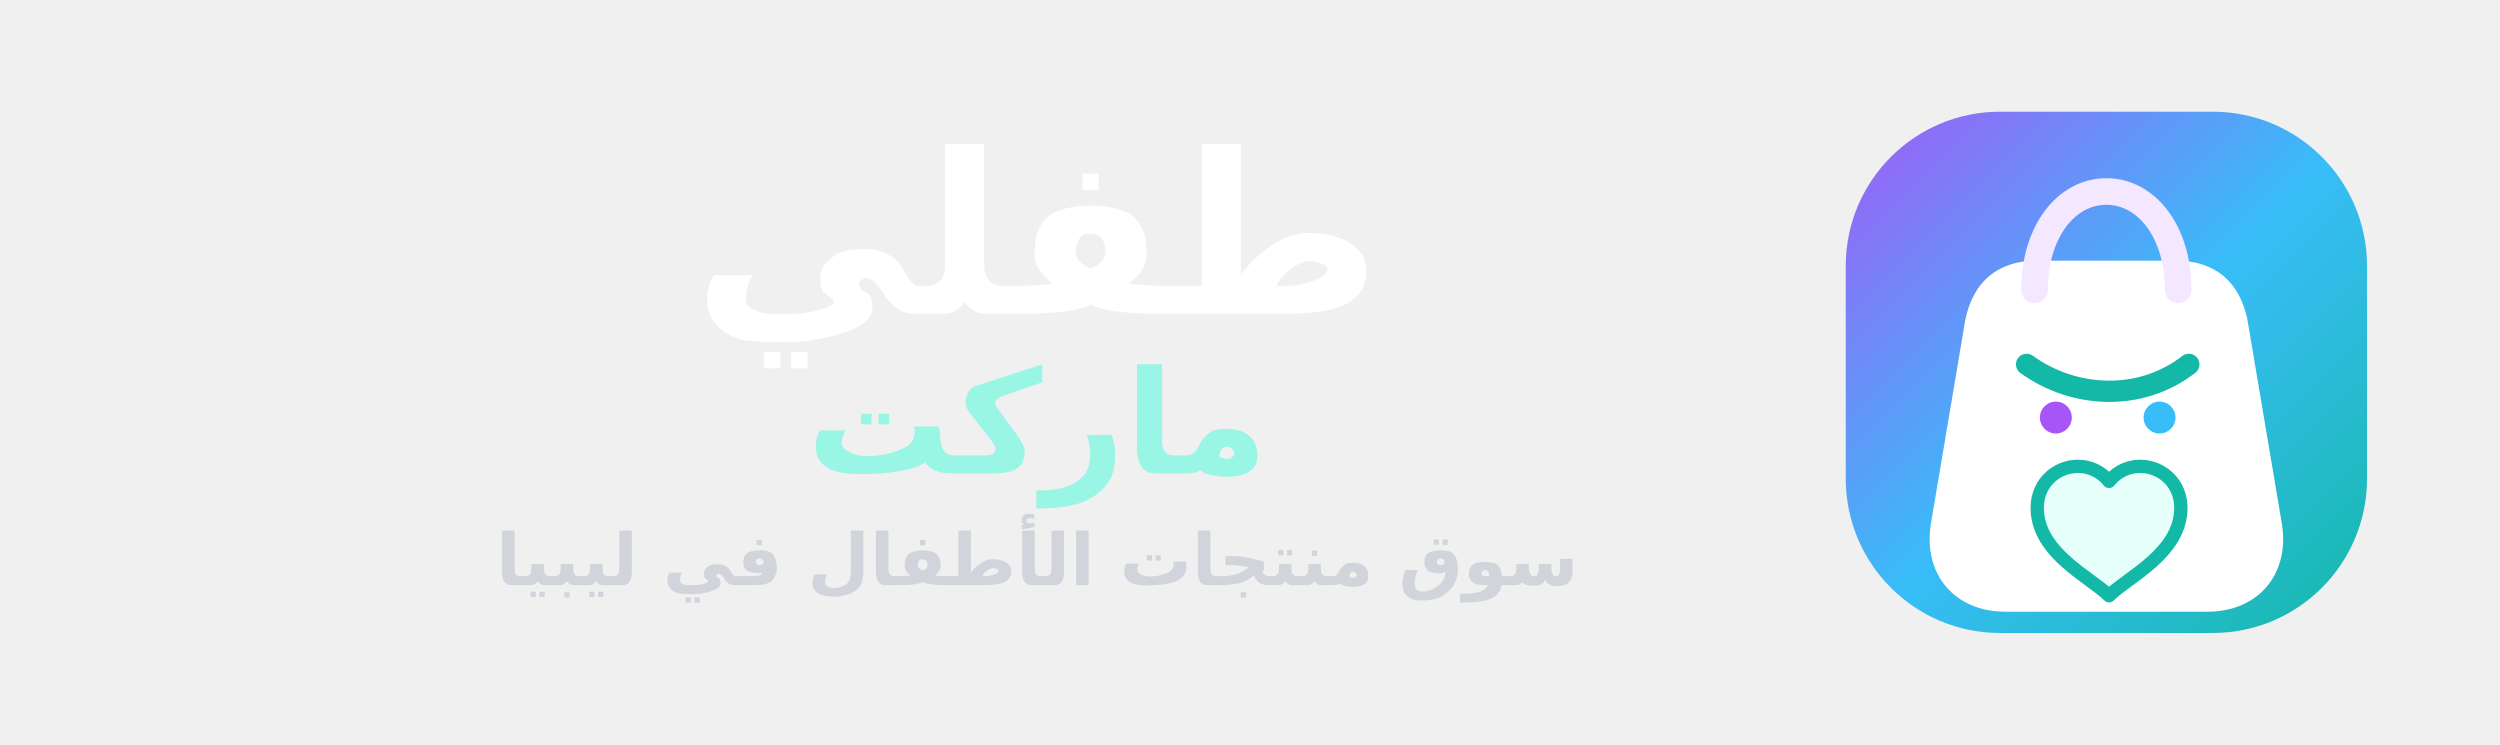
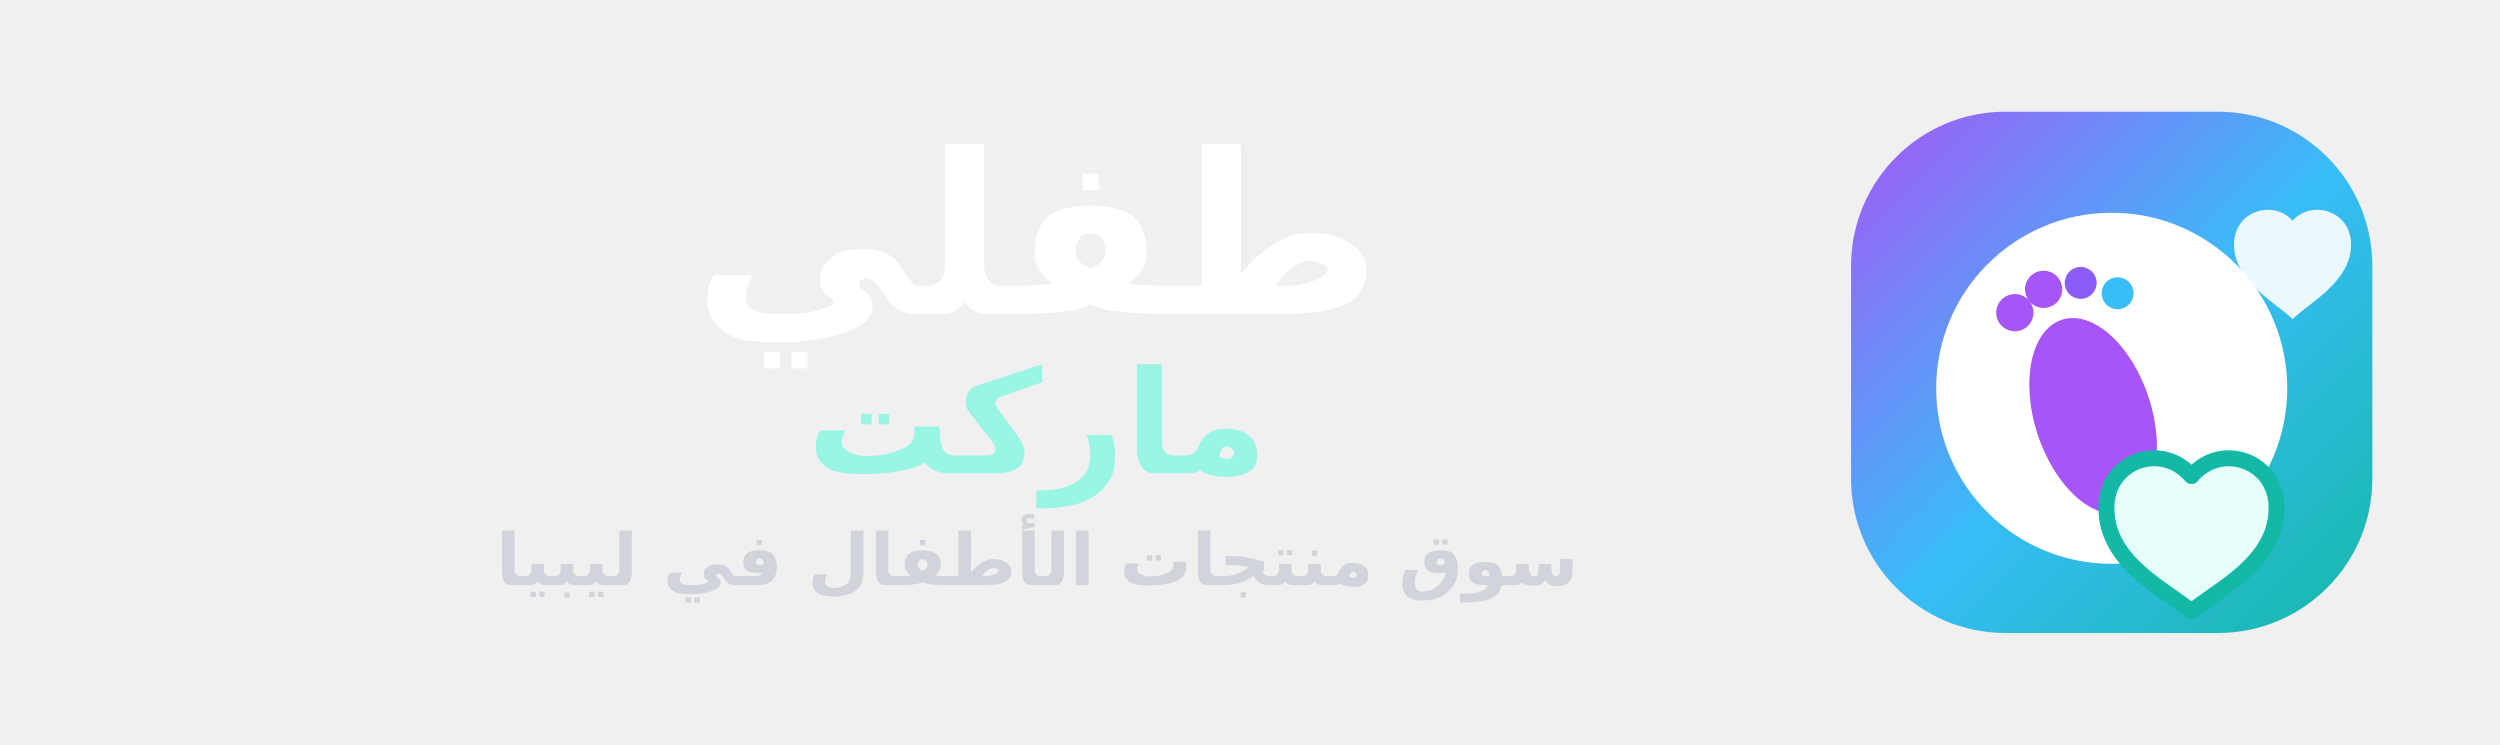
<svg xmlns="http://www.w3.org/2000/svg" width="940" height="280" viewBox="0 0 940 280" role="img" aria-labelledby="title desc">
  <defs>
-     <linearGradient id="whiteMark" x1="684" y1="38" x2="890" y2="244" gradientUnits="userSpaceOnUse">
+     <linearGradient id="bg" x1="692" y1="42" x2="892" y2="240" gradientUnits="userSpaceOnUse">
      <stop offset="0" stop-color="#A855F7" />
      <stop offset="0.52" stop-color="#38BDF8" />
      <stop offset="1" stop-color="#14B8A6" />
    </linearGradient>
  </defs>
-   <rect x="694" y="42" width="196" height="196" rx="58" fill="url(#whiteMark)" />
-   <path d="M739 120c3-14 12-22 27-22h52c15 0 24 8 27 22l13 77c3 19-9 33-28 33h-76c-19 0-31-14-28-33l13-77Z" fill="#fff" />
-   <path d="M765 109c0-22 12-37 27-37s27 15 27 37" fill="none" stroke="#F3E8FF" stroke-width="10" stroke-linecap="round" />
-   <path d="M762 137c18 13 43 14 61 0" fill="none" stroke="#14B8A6" stroke-width="8" stroke-linecap="round" />
-   <circle cx="773" cy="157" r="6" fill="#A855F7" />
-   <circle cx="812" cy="157" r="6" fill="#38BDF8" />
-   <path d="M793 181c9-11 27-5 27 10 0 17-20 26-27 33-7-7-27-16-27-33 0-15 18-21 27-10Z" fill="#E6FFFB" stroke="#14B8A6" stroke-width="5" stroke-linejoin="round" />
+   <rect x="696" y="42" width="196" height="196" rx="58" fill="url(#bg)" />
+   <path d="M862 83c7-8 22-4 22 9 0 14-16 22-22 28-6-6-22-14-22-28 0-13 15-17 22-9Z" fill="#fff" opacity="0.9" />
+   <circle cx="794" cy="146" r="66" fill="#FFFFFF" />
+   <g transform="rotate(-18 783 144)">
+     <ellipse cx="783" cy="157" rx="22" ry="38" fill="#A855F7" />
+     <circle cx="767" cy="111" r="7" fill="#A855F7" />
+     <circle cx="780" cy="106" r="7" fill="#A855F7" />
+     <circle cx="794" cy="108" r="6" fill="#8B5CF6" />
+     <circle cx="806" cy="116" r="6" fill="#38BDF8" />
+   </g>
+   <path d="M824 179c11-13 32-6 32 12 0 21-23 31-32 39-9-8-32-18-32-39 0-18 21-25 32-12Z" fill="#E6FFFB" stroke="#14B8A6" stroke-width="6" stroke-linejoin="round" />
  <g direction="rtl" unicode-bidi="plaintext">
    <text x="390" y="118" text-anchor="middle" font-family="Cairo, 'Segoe UI', Tahoma, Arial, sans-serif" font-size="84" font-weight="900" fill="#FFFFFF">طفلي</text>
    <text x="390" y="178" text-anchor="middle" font-family="Cairo, 'Segoe UI', Tahoma, Arial, sans-serif" font-size="54" font-weight="900" fill="#99F6E4">ماركت</text>
    <text x="390" y="220" text-anchor="middle" font-family="Cairo, 'Segoe UI', Tahoma, Arial, sans-serif" font-size="27" font-weight="800" fill="#D1D5DB">سوق منتجات الأطفال في ليبيا</text>
  </g>
</svg>
